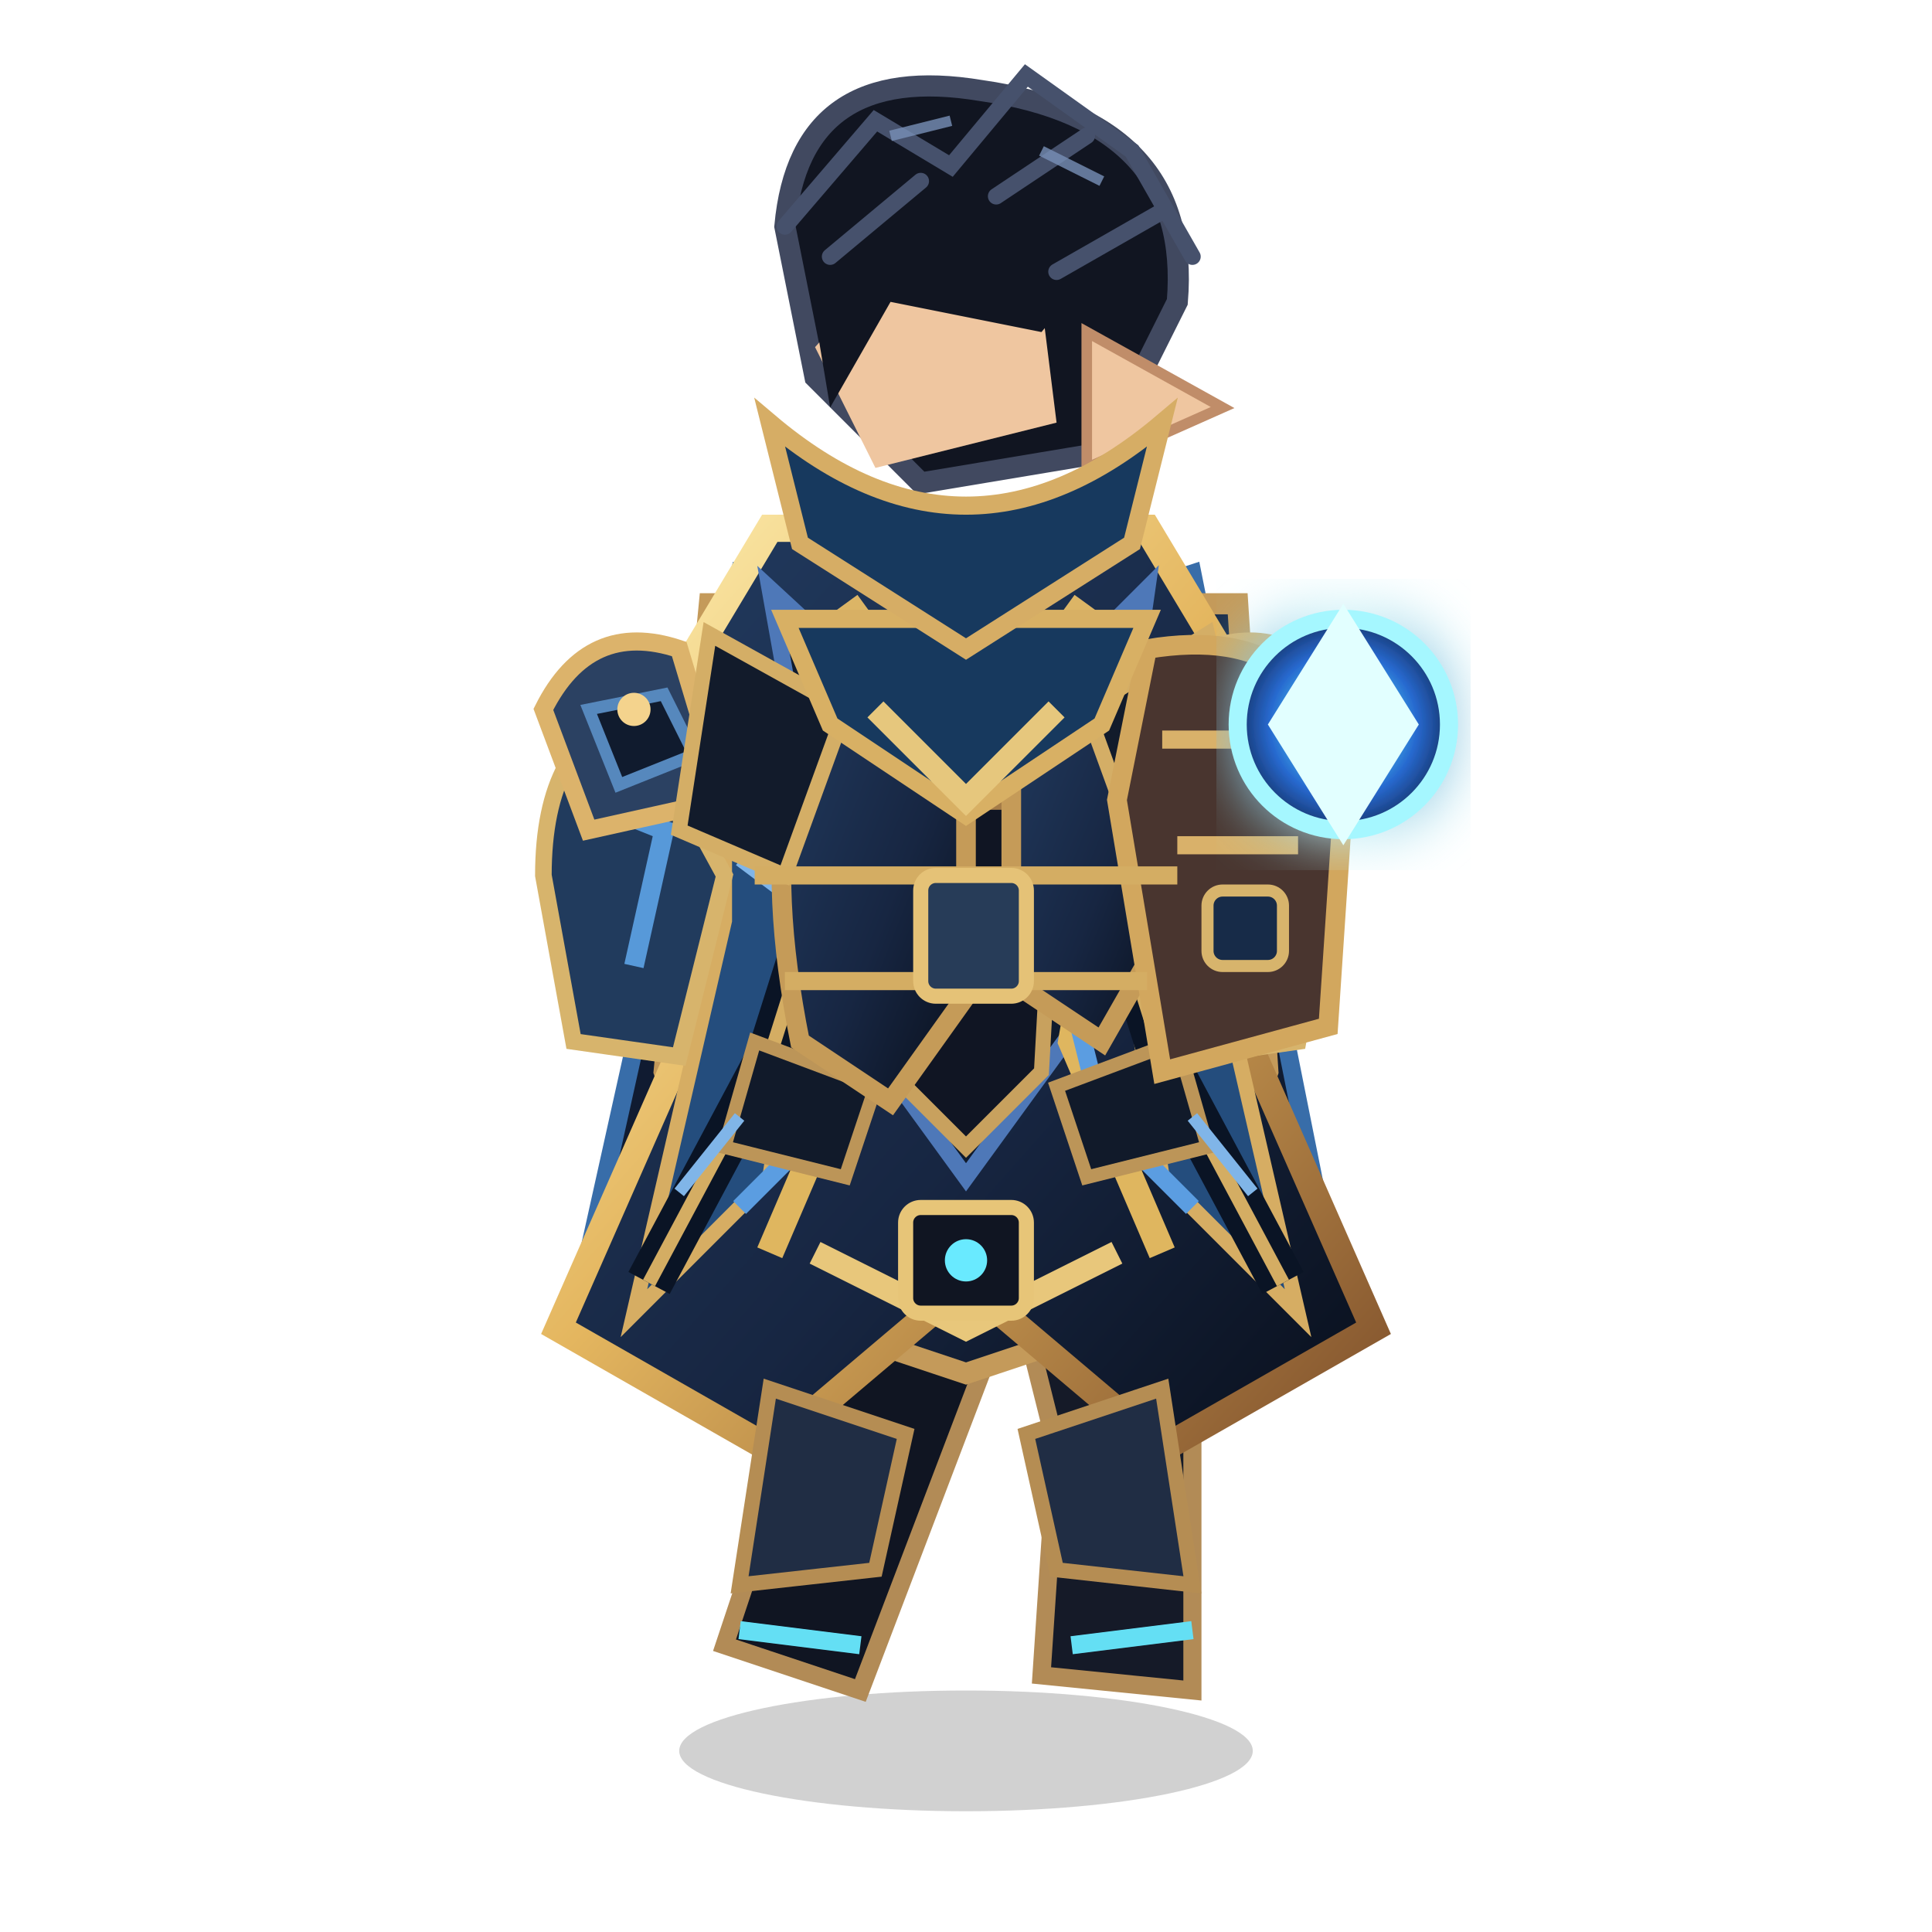
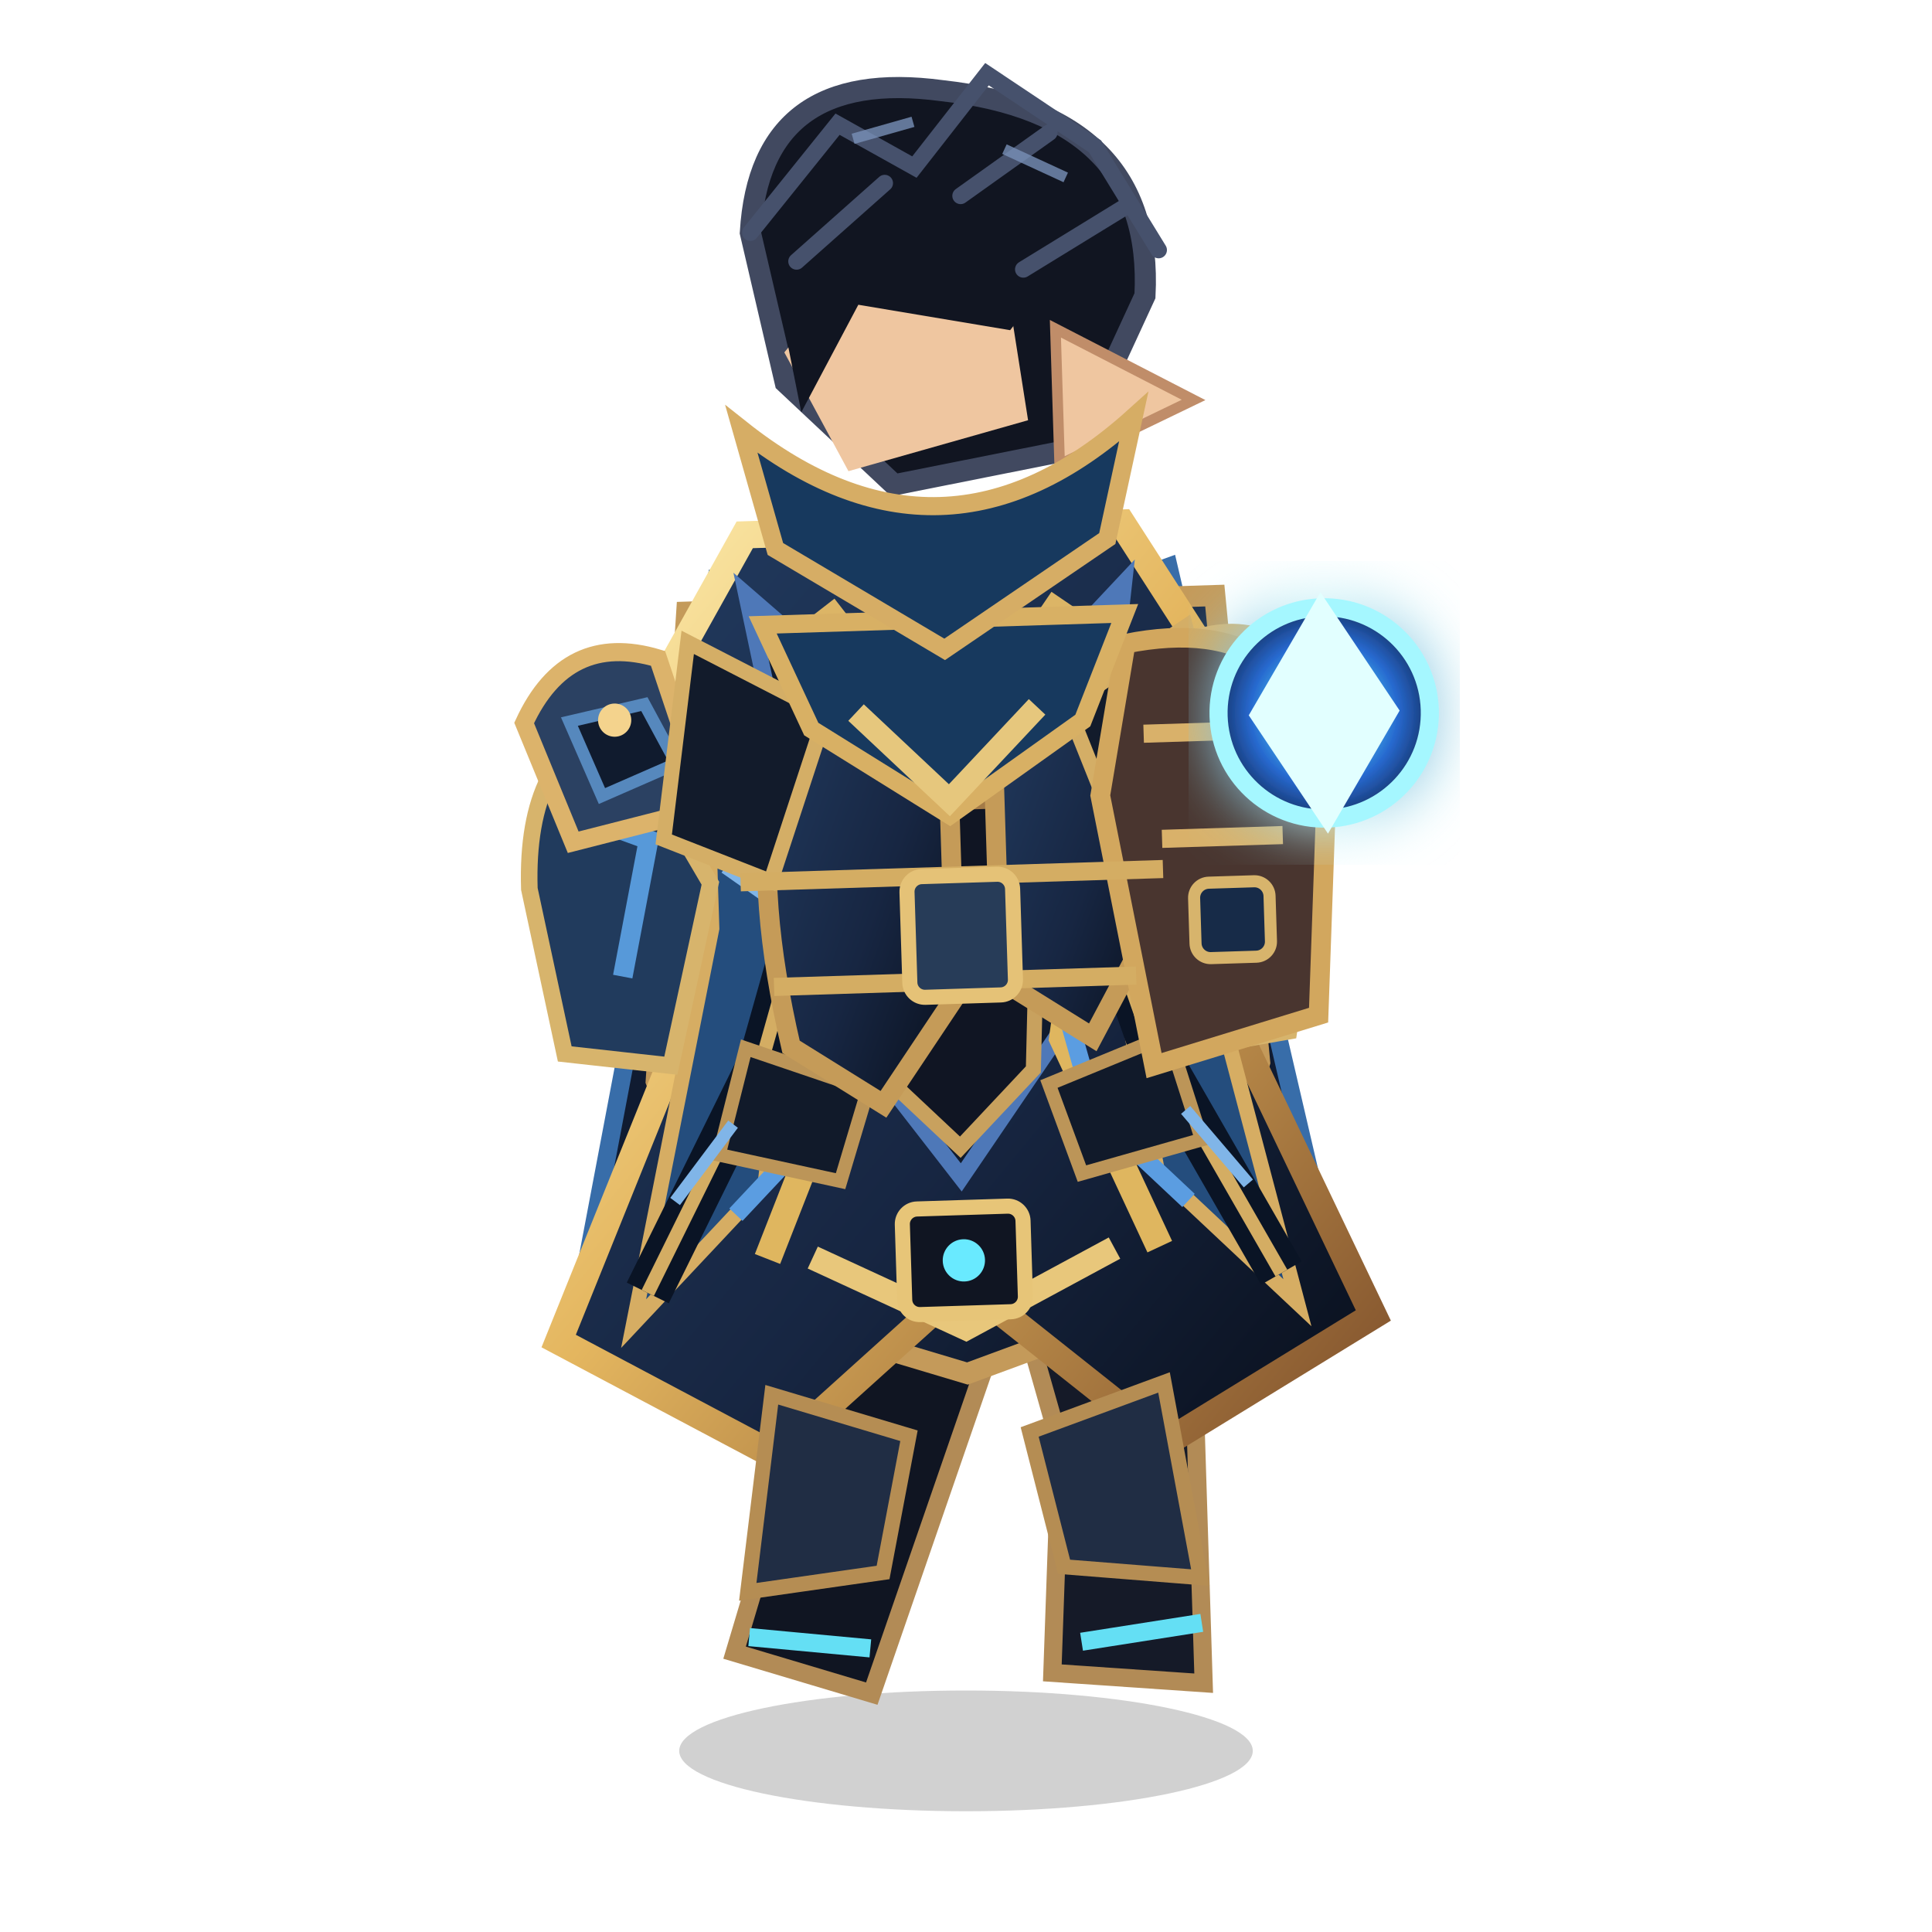
<svg xmlns="http://www.w3.org/2000/svg" width="128" height="128" viewBox="0 0 128 128" role="img" aria-label="Researcher left walk frame 4">
  <defs>
    <linearGradient id="coat" x1="0" y1="0" x2="1" y2="1">
      <stop offset="0" stop-color="#223c61" />
      <stop offset=".58" stop-color="#172642" />
      <stop offset="1" stop-color="#090f1b" />
    </linearGradient>
    <linearGradient id="gold" x1="0" y1="0" x2="1" y2="1">
      <stop stop-color="#fff0b2" />
      <stop offset=".45" stop-color="#e4b65f" />
      <stop offset="1" stop-color="#80512c" />
    </linearGradient>
    <radialGradient id="orb">
      <stop stop-color="#f0ffff" />
      <stop offset=".25" stop-color="#55e9ff" />
      <stop offset=".7" stop-color="#2769cf" />
      <stop offset="1" stop-color="#18366e" />
    </radialGradient>
    <linearGradient id="skin" x1="0" y1="0" x2="1" y2="1">
      <stop stop-color="#ffe0bd" />
      <stop offset="1" stop-color="#efc6a0" />
    </linearGradient>
    <filter id="glow">
      <feGaussianBlur stdDeviation="2.1" result="b" />
      <feMerge>
        <feMergeNode in="b" />
        <feMergeNode in="SourceGraphic" />
      </feMerge>
    </filter>
  </defs>
  <ellipse cx="64" cy="116" rx="19" ry="4" fill="#000" opacity=".18" />
-   <g transform="translate(0 1.8369701987210297e-16)">
-     <path d="M49 38 Q64 43 79 38 L88 83 Q79 91 74 92 L64 84 L54 92 Q43 91 39 83 Z" fill="#101b31" stroke="#386da9" stroke-width="1.2" />
-     <path d="M44 81 L54 87 L64 80 L74 87 L84 81" fill="none" stroke="#b58a4d" stroke-width="1" />
-     <path d="M55 74 L53 94 L48 109 L57 112 L65 91 L66 75 Z" fill="#101522" stroke="#b28b56" stroke-width="1.2" />
-     <path d="M65 76 L70 96 L69 111 L79 112 L79 94 L74 74 Z" fill="#151a28" stroke="#b28b56" stroke-width="1.2" />
-     <path d="M47 40 L82 40 L84 71 L79 86 L64 91 L49 86 L44 71 Z" fill="url(#coat)" stroke="#c49a5a" stroke-width="1.4" />
-     <path d="M51 35 L76 35 L82 45 L80 63 L91 88 L77 96 L64 85 L51 96 L37 88 L48 63 L45 45 Z" fill="url(#coat)" stroke="url(#gold)" stroke-width="1.8" />
-     <path d="M51 39 L64 51 L76 39 L72 67 L64 78 L56 67 Z" fill="#101b2d" stroke="#4e78b8" stroke-width="1.1" />
-     <path d="M48 49 L55 52 L51 78 L42 87 L48 61 Z M78 49 L73 52 L77 78 L86 87 L80 61 Z" fill="#244d7d" stroke="#d6ad63" stroke-width="1" />
-     <path d="M56 40 L64 51 L72 40" fill="none" stroke="#dcb566" stroke-width="2" />
-     <path d="M58 53 L70 53 L69 71 L64 76 L59 71 Z" fill="#101523" stroke="#c8a15e" stroke-width="1" />
-     <path d="M53 46 L57 69 L51 83 M75 46 L71 69 L77 83" fill="none" stroke="#dfb65f" stroke-width="1.8" />
-     <path d="M47 53 L81 53" stroke="#a47b47" stroke-width="1.3" />
-     <path d="M47 44 L57 51 L51 70 L43 85 M81 44 L71 51 L77 70 L85 85" fill="none" stroke="#0a1425" stroke-width="3.1" />
-     <path d="M47 44 L57 51 L51 70 L43 85 M81 44 L71 51 L77 70 L85 85" fill="none" stroke="#d4ad63" stroke-width=".9" />
-     <path d="M54 54 L59 58 L55 74 L49 80 M74 54 L69 58 L73 74 L79 80" fill="none" stroke="#5b9de1" stroke-width="1.2" />
-     <path d="M54 83 L64 88 L74 83" fill="none" stroke="#e8c77b" stroke-width="1.6" />
-     <rect x="60" y="80" width="8" height="7" rx="1" fill="#101522" stroke="#e7c578" stroke-width="1" />
-     <circle cx="64" cy="83.5" r="1.4" fill="#69eaff" />
-     <path d="M42 47 Q36 49 36 58 L38 69 L45 70 L48 58 Z" fill="#213b5d" stroke="#d7b46c" stroke-width="1.1" />
-     <path d="M39 53 L44 55 L42 64" fill="none" stroke="#5799d9" stroke-width="1.3" />
-     <path d="M81 47 Q88 49 88 58 L86 69 L79 70 L76 58 Z" fill="#172944" stroke="#d7b46c" stroke-width="1.1" />
-     <path d="M80 54 L85 56 L83 64" fill="none" stroke="#5799d9" stroke-width="1.3" />
-     <path d="M50 69 L58 72 L56 78 L48 76 Z M70 72 L78 69 L80 76 L72 78 Z" fill="#111a2a" stroke="#bc9558" stroke-width=".9" />
-     <path d="M51 92 L60 95 L58 104 L49 105 Z M68 95 L77 92 L79 105 L70 104 Z" fill="#202d44" stroke="#b58d53" stroke-width="1" />
-     <path d="M49 108 L57 109 M71 109 L79 108" stroke="#64dff4" stroke-width="1.2" />
-     <path d="M45 43 Q39 41 36 47 L39 55 L48 53 Z M80 43 Q86 41 89 47 L86 55 L77 53 Z" fill="#2b4162" stroke="#dcb36b" stroke-width="1.2" />
-     <path d="M39 47 L44 46 L46 50 L41 52 Z M81 46 L86 47 L84 52 L79 50 Z" fill="#101b2e" stroke="#5688bd" stroke-width=".8" />
-     <circle cx="42" cy="47" r="1.1" fill="#f4d38d" />
-     <circle cx="84" cy="47" r="1.1" fill="#f4d38d" />
-     <path d="M49 57 L53 60 M79 57 L75 60 M49 74 L45 79 M79 74 L83 79" stroke="#80b5e8" stroke-width=".8" />
-     <g transform="rotate(-2.6942229581241772e-15 64 48)">
-       <path d="M58 42 Q49 49 53 69 L59 73 L64 66 L64 49 Z" fill="url(#coat)" stroke="#c59b58" stroke-width="1.3" />
-       <path d="M70 43 Q80 48 77 62 L73 69 L67 65 L67 50 Z" fill="url(#coat)" stroke="#c59b58" stroke-width="1.3" />
-     </g>
-     <path d="M47 42 L56 47 L52 58 L45 55 Z M80 42 L72 47 L76 58 L83 55 Z" fill="#121b2b" stroke="#d4ae66" stroke-width="1" />
-     <path d="M76 43 Q88 41 89 53 L88 68 L77 71 L74 53 Z" fill="#49352f" stroke="#d2a75e" stroke-width="1.3" />
-     <path d="M77 49 L87 49 M78 56 L86 56" stroke="#d9b16a" stroke-width="1.2" />
-     <rect x="80" y="59" width="5" height="5" rx="1" fill="#172b48" stroke="#d7b46c" stroke-width=".8" />
-     <path d="M52 41 L76 41 L73 48 L64 54 L55 48 Z" fill="#17395e" stroke="#d8b064" stroke-width="1.2" />
-     <path d="M58 47 L64 53 L70 47" fill="none" stroke="#e6c77d" stroke-width="1.5" />
-     <path d="M50 58 L78 58 M52 65 L76 65" stroke="#d4ad63" stroke-width="1.2" />
-     <rect x="61" y="58" width="7" height="8" rx="1" fill="#273c58" stroke="#e5c277" stroke-width="1" />
-     <path d="M52 15 Q53 4 65 6 Q79 8 78 20 L73 30 L61 32 L54 25 Z" fill="#111521" stroke="#414960" stroke-width="1.4" />
-     <path d="M72 22 L81 27 L72 31 Z" fill="#efc6a0" stroke="#c08d69" stroke-width=".7" />
-     <path d="M54 23 Q60 16 69 20 L70 28 L58 31 Z" fill="#efc6a0" />
-     <path d="M53 15 Q63 5 74 16 L69 22 L59 20 L55 27 Z" fill="#111521" />
-     <path d="M52 15 L58 8 L63 11 L68 5 L75 10 L79 17 M55 17 L61 12 M66 13 L72 9 M70 18 L77 14" fill="none" stroke="#46516c" stroke-width="1.1" stroke-linecap="round" />
-     <path d="M59 9 L63 8 M69 10 L73 12" fill="none" stroke="#7890b7" stroke-width=".7" opacity=".8" />
-     <path d="M51 28 Q64 39 77 28 L75 36 L64 43 L53 36 Z" fill="#17395e" stroke="#d6ad65" stroke-width="1.2" />
-     <g filter="url(#glow)">
-       <circle cx="89" cy="48" r="7" fill="url(#orb)" stroke="#a5f7ff" stroke-width="1.2" />
-       <path d="M84 48 L89 40 L94 48 L89 56 Z" fill="#e2ffff" />
+   <g transform="rotate(-1.8 64 88)">
+     <g transform="translate(0 1.8369701987210297e-16)">
+       <path d="M49 38 Q64 43 79 38 L88 83 Q79 91 74 92 L64 84 L54 92 Q43 91 39 83 Z" fill="#101b31" stroke="#386da9" stroke-width="1.2" />
+       <path d="M44 81 L54 87 L64 80 L74 87 L84 81" fill="none" stroke="#b58a4d" stroke-width="1" />
+       <path d="M55 74 L53 94 L48 109 L57 112 L65 91 L66 75 Z" fill="#101522" stroke="#b28b56" stroke-width="1.2" />
+       <path d="M65 76 L70 96 L69 111 L79 112 L79 94 L74 74 Z" fill="#151a28" stroke="#b28b56" stroke-width="1.2" />
+       <path d="M47 40 L82 40 L84 71 L79 86 L64 91 L49 86 L44 71 Z" fill="url(#coat)" stroke="#c49a5a" stroke-width="1.4" />
+       <path d="M51 35 L76 35 L82 45 L80 63 L91 88 L77 96 L64 85 L51 96 L37 88 L48 63 L45 45 Z" fill="url(#coat)" stroke="url(#gold)" stroke-width="1.8" />
+       <path d="M51 39 L64 51 L76 39 L72 67 L64 78 L56 67 Z" fill="#101b2d" stroke="#4e78b8" stroke-width="1.1" />
+       <path d="M48 49 L55 52 L51 78 L42 87 L48 61 Z M78 49 L73 52 L77 78 L86 87 L80 61 Z" fill="#244d7d" stroke="#d6ad63" stroke-width="1" />
+       <path d="M56 40 L64 51 L72 40" fill="none" stroke="#dcb566" stroke-width="2" />
+       <path d="M58 53 L70 53 L69 71 L64 76 L59 71 Z" fill="#101523" stroke="#c8a15e" stroke-width="1" />
+       <path d="M53 46 L57 69 L51 83 M75 46 L71 69 L77 83" fill="none" stroke="#dfb65f" stroke-width="1.8" />
+       <path d="M47 53 L81 53" stroke="#a47b47" stroke-width="1.3" />
+       <path d="M47 44 L57 51 L51 70 L43 85 M81 44 L71 51 L77 70 L85 85" fill="none" stroke="#0a1425" stroke-width="3.1" />
+       <path d="M47 44 L57 51 L51 70 L43 85 M81 44 L71 51 L77 70 L85 85" fill="none" stroke="#d4ad63" stroke-width=".9" />
+       <path d="M54 54 L59 58 L55 74 L49 80 M74 54 L69 58 L73 74 L79 80" fill="none" stroke="#5b9de1" stroke-width="1.2" />
+       <path d="M54 83 L64 88 L74 83" fill="none" stroke="#e8c77b" stroke-width="1.6" />
+       <rect x="60" y="80" width="8" height="7" rx="1" fill="#101522" stroke="#e7c578" stroke-width="1" />
+       <circle cx="64" cy="83.5" r="1.4" fill="#69eaff" />
+       <path d="M42 47 Q36 49 36 58 L38 69 L45 70 L48 58 Z" fill="#213b5d" stroke="#d7b46c" stroke-width="1.1" />
+       <path d="M39 53 L44 55 L42 64" fill="none" stroke="#5799d9" stroke-width="1.3" />
+       <path d="M81 47 Q88 49 88 58 L86 69 L79 70 L76 58 Z" fill="#172944" stroke="#d7b46c" stroke-width="1.1" />
+       <path d="M80 54 L85 56 L83 64" fill="none" stroke="#5799d9" stroke-width="1.3" />
+       <path d="M50 69 L58 72 L56 78 L48 76 Z M70 72 L78 69 L80 76 L72 78 Z" fill="#111a2a" stroke="#bc9558" stroke-width=".9" />
+       <path d="M51 92 L60 95 L58 104 L49 105 Z M68 95 L77 92 L79 105 L70 104 Z" fill="#202d44" stroke="#b58d53" stroke-width="1" />
+       <path d="M49 108 L57 109 M71 109 L79 108" stroke="#64dff4" stroke-width="1.2" />
+       <path d="M45 43 Q39 41 36 47 L39 55 L48 53 Z M80 43 Q86 41 89 47 L86 55 L77 53 Z" fill="#2b4162" stroke="#dcb36b" stroke-width="1.2" />
+       <path d="M39 47 L44 46 L46 50 L41 52 Z M81 46 L86 47 L84 52 L79 50 Z" fill="#101b2e" stroke="#5688bd" stroke-width=".8" />
+       <circle cx="42" cy="47" r="1.1" fill="#f4d38d" />
+       <circle cx="84" cy="47" r="1.1" fill="#f4d38d" />
+       <path d="M49 57 L53 60 M79 57 L75 60 M49 74 L45 79 M79 74 L83 79" stroke="#80b5e8" stroke-width=".8" />
+       <g transform="rotate(-2.6942229581241772e-15 64 48)">
+         <path d="M58 42 Q49 49 53 69 L59 73 L64 66 L64 49 Z" fill="url(#coat)" stroke="#c59b58" stroke-width="1.3" />
+         <path d="M70 43 Q80 48 77 62 L73 69 L67 65 L67 50 Z" fill="url(#coat)" stroke="#c59b58" stroke-width="1.3" />
+       </g>
+       <path d="M47 42 L56 47 L52 58 L45 55 Z M80 42 L72 47 L76 58 L83 55 Z" fill="#121b2b" stroke="#d4ae66" stroke-width="1" />
+       <path d="M76 43 Q88 41 89 53 L88 68 L77 71 L74 53 Z" fill="#49352f" stroke="#d2a75e" stroke-width="1.3" />
+       <path d="M77 49 L87 49 M78 56 L86 56" stroke="#d9b16a" stroke-width="1.2" />
+       <rect x="80" y="59" width="5" height="5" rx="1" fill="#172b48" stroke="#d7b46c" stroke-width=".8" />
+       <path d="M52 41 L76 41 L73 48 L64 54 L55 48 Z" fill="#17395e" stroke="#d8b064" stroke-width="1.2" />
+       <path d="M58 47 L64 53 L70 47" fill="none" stroke="#e6c77d" stroke-width="1.5" />
+       <path d="M50 58 L78 58 M52 65 L76 65" stroke="#d4ad63" stroke-width="1.2" />
+       <rect x="61" y="58" width="7" height="8" rx="1" fill="#273c58" stroke="#e5c277" stroke-width="1" />
+       <path d="M52 15 Q53 4 65 6 Q79 8 78 20 L73 30 L61 32 L54 25 Z" fill="#111521" stroke="#414960" stroke-width="1.4" />
+       <path d="M72 22 L81 27 L72 31 Z" fill="#efc6a0" stroke="#c08d69" stroke-width=".7" />
+       <path d="M54 23 Q60 16 69 20 L70 28 L58 31 Z" fill="#efc6a0" />
+       <path d="M53 15 Q63 5 74 16 L69 22 L59 20 L55 27 Z" fill="#111521" />
+       <path d="M52 15 L58 8 L63 11 L68 5 L75 10 L79 17 M55 17 L61 12 M66 13 L72 9 M70 18 L77 14" fill="none" stroke="#46516c" stroke-width="1.1" stroke-linecap="round" />
+       <path d="M59 9 L63 8 M69 10 L73 12" fill="none" stroke="#7890b7" stroke-width=".7" opacity=".8" />
+       <path d="M51 28 Q64 39 77 28 L75 36 L64 43 L53 36 Z" fill="#17395e" stroke="#d6ad65" stroke-width="1.2" />
+       <g filter="url(#glow)">
+         <circle cx="89" cy="48" r="7" fill="url(#orb)" stroke="#a5f7ff" stroke-width="1.2" />
+         <path d="M84 48 L89 40 L94 48 L89 56 Z" fill="#e2ffff" />
+       </g>
    </g>
  </g>
</svg>
